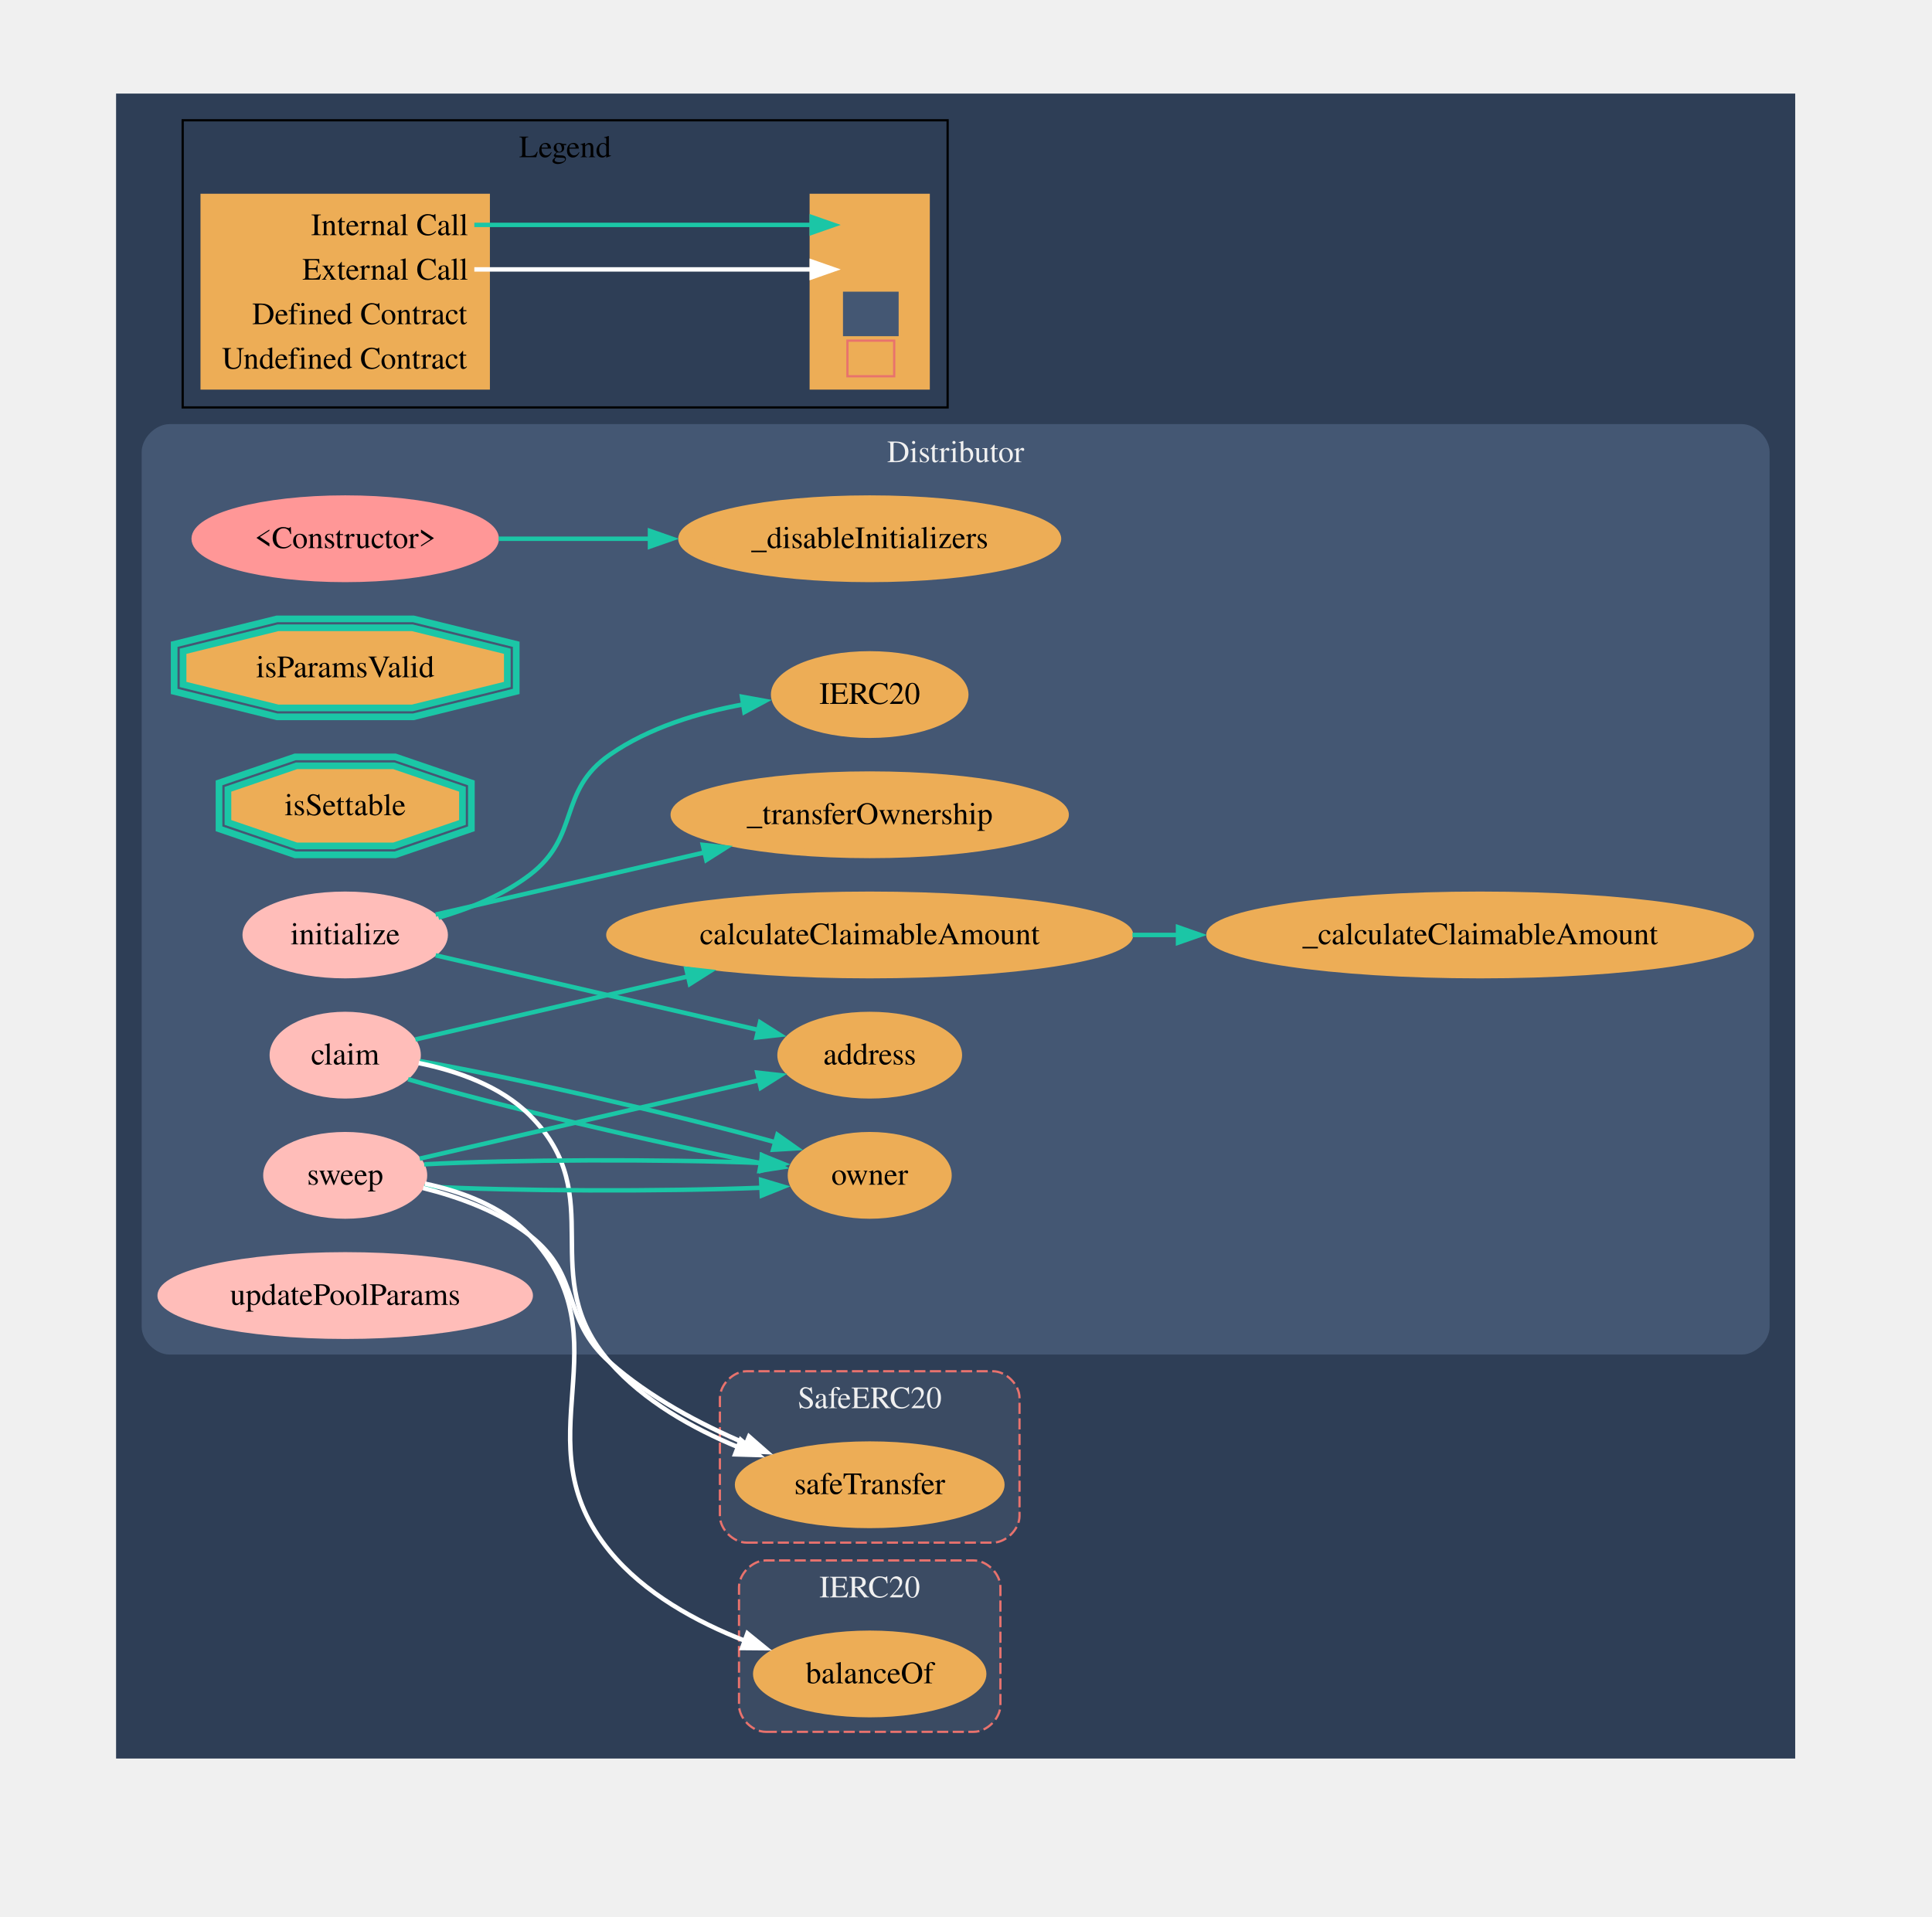
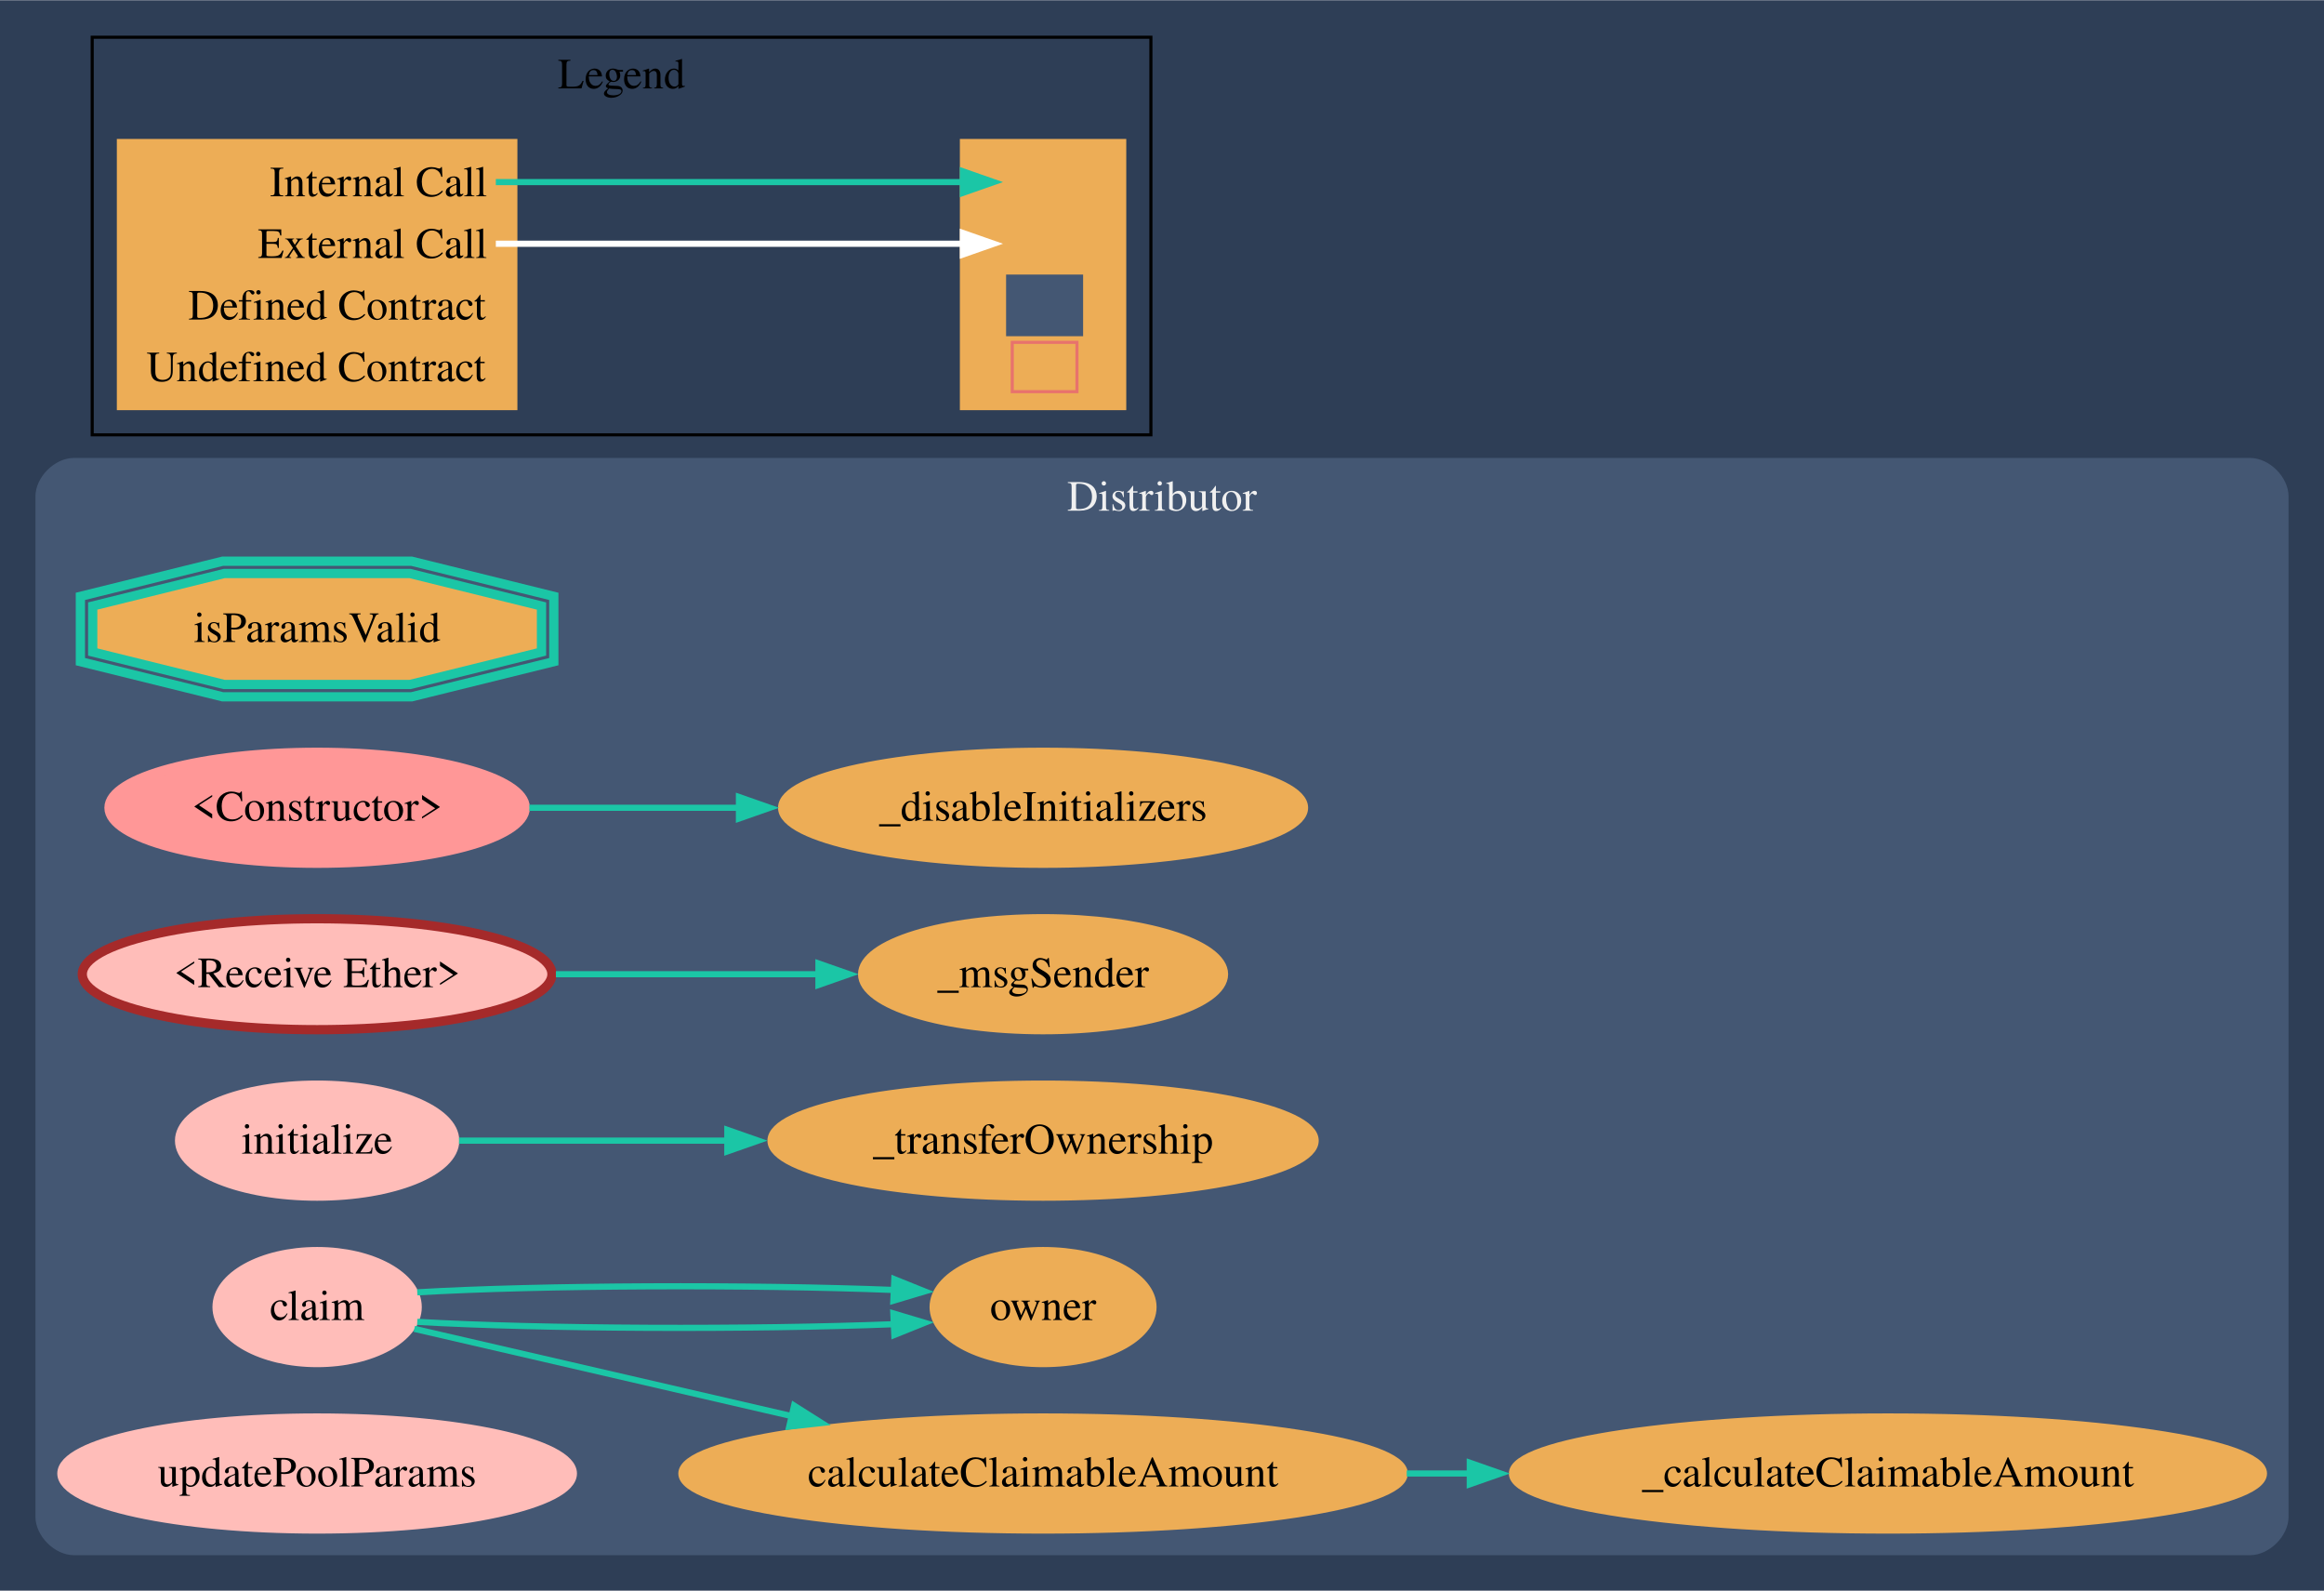
- <svg xmlns="http://www.w3.org/2000/svg" width="754pt" height="748pt" viewBox="0.00 0.00 754.24 748.00">
-   <g id="graph0" class="graph" transform="translate(48.79162,683.0385) scale(0.8691146)" data-name="G">
-     <polygon fill="#2e3e56" stroke="none" points="-4,4 -4,-744 750.24,-744 750.24,4 -4,4" style="" />
+ <svg xmlns="http://www.w3.org/2000/svg" width="754pt" height="516pt" viewBox="0.00 0.00 754.24 516.00">
+   <g id="graph0" class="graph" transform="translate(4,512) scale(1)" data-name="G">
+     <polygon fill="#2e3e56" stroke="none" points="-4,4 -4,-512 750.24,-512 750.24,4 -4,4" style="" />
    <g id="clust1" class="cluster" data-name="clusterDistributor">
-       <path fill="#445773" stroke="#445773" d="M20,-178C20,-178 726.24,-178 726.24,-178 732.24,-178 738.24,-184 738.24,-190 738.24,-190 738.24,-583 738.24,-583 738.24,-589 732.24,-595 726.24,-595 726.24,-595 20,-595 20,-595 14,-595 8,-589 8,-583 8,-583 8,-190 8,-190 8,-184 14,-178 20,-178" style="" />
-       <text text-anchor="middle" x="373.12" y="-578.4" font-family="Times,serif" font-size="14.00" fill="#f0f0f0" style="">Distributor</text>
+       <path fill="#445773" stroke="#445773" d="M20,-8C20,-8 726.24,-8 726.24,-8 732.24,-8 738.24,-14 738.24,-20 738.24,-20 738.24,-351 738.24,-351 738.24,-357 732.24,-363 726.24,-363 726.24,-363 20,-363 20,-363 14,-363 8,-357 8,-351 8,-351 8,-20 8,-20 8,-14 14,-8 20,-8" style="" />
+       <text text-anchor="middle" x="373.12" y="-346.4" font-family="Times,serif" font-size="14.00" fill="#f0f0f0" style="">Distributor</text>
    </g>
-     <g id="clust2" class="cluster" data-name="clusterSafeERC20">
-       <path fill="#3b4b63" stroke="#e8726d" stroke-dasharray="5,2" d="M279.23,-93C279.23,-93 389.81,-93 389.81,-93 395.81,-93 401.81,-99 401.81,-105 401.81,-105 401.81,-158 401.81,-158 401.81,-164 395.81,-170 389.81,-170 389.81,-170 279.23,-170 279.23,-170 273.23,-170 267.23,-164 267.23,-158 267.23,-158 267.23,-105 267.23,-105 267.23,-99 273.23,-93 279.23,-93" style="" />
-       <text text-anchor="middle" x="334.52" y="-153.4" font-family="Times,serif" font-size="14.00" fill="#f0f0f0" style="">SafeERC20</text>
+     <g id="clust2" class="cluster" data-name="cluster_01">
+       <polygon fill="#2e3e56" stroke="black" points="25.92,-371 25.92,-500 369.52,-500 369.52,-371 25.92,-371" style="" />
+       <text text-anchor="middle" x="197.72" y="-483.4" font-family="Times,serif" font-size="14.00" style="">Legend</text>
    </g>
-     <g id="clust3" class="cluster" data-name="clusterIERC20">
-       <path fill="#3b4b63" stroke="#e8726d" stroke-dasharray="5,2" d="M287.81,-8C287.81,-8 381.23,-8 381.23,-8 387.23,-8 393.23,-14 393.23,-20 393.23,-20 393.23,-73 393.23,-73 393.23,-79 387.23,-85 381.23,-85 381.23,-85 287.81,-85 287.81,-85 281.81,-85 275.81,-79 275.81,-73 275.81,-73 275.81,-20 275.81,-20 275.81,-14 281.81,-8 287.81,-8" style="" />
-       <text text-anchor="middle" x="334.52" y="-68.4" font-family="Times,serif" font-size="14.00" fill="#f0f0f0" style="">IERC20</text>
+     <g id="node1" class="node" pointer-events="visible" data-name="Distributor.isParamsValid">
+       <polygon fill="#edad56" stroke="#1bc6a6" stroke-width="3" points="171.74,-300.54 171.74,-315.46 129.08,-326 68.75,-326 26.09,-315.46 26.09,-300.54 68.75,-290 129.08,-290 171.74,-300.54" style="" />
+       <polygon fill="none" stroke="#1bc6a6" stroke-width="3" points="175.74,-297.41 175.74,-318.59 129.57,-330 68.27,-330 22.09,-318.59 22.09,-297.41 68.27,-286 129.57,-286 175.74,-297.41" style="" />
+       <text text-anchor="middle" x="98.92" y="-303.8" font-family="Times,serif" font-size="14.00" style="">isParamsValid</text>
    </g>
-     <g id="clust4" class="cluster" data-name="cluster_01">
-       <polygon fill="#2e3e56" stroke="black" points="25.92,-603 25.92,-732 369.52,-732 369.52,-603 25.92,-603" style="" />
-       <text text-anchor="middle" x="197.72" y="-715.4" font-family="Times,serif" font-size="14.00" style="">Legend</text>
+     <g id="node2" class="node" pointer-events="visible" data-name="Distributor.&lt;Constructor&gt;">
+       <ellipse fill="#ff9797" stroke="#ff9797" stroke-width="3" cx="98.92" cy="-250" rx="67.55" ry="18" style="" />
+       <text text-anchor="middle" x="98.92" y="-245.8" font-family="Times,serif" font-size="14.00" style="">&lt;Constructor&gt;</text>
    </g>
-     <g id="node1" class="node" pointer-events="visible" data-name="Distributor.&lt;Constructor&gt;">
-       <ellipse fill="#ff9797" stroke="#ff9797" stroke-width="3" cx="98.92" cy="-544" rx="67.55" ry="18" style="" />
-       <text text-anchor="middle" x="98.92" y="-539.8" font-family="Times,serif" font-size="14.00" style="">&lt;Constructor&gt;</text>
-     </g>
-     <g id="node10" class="node" pointer-events="visible" data-name="Distributor._disableInitializers">
-       <ellipse fill="#edad56" stroke="#edad56" stroke-width="3" cx="334.52" cy="-544" rx="84.52" ry="18" style="" />
-       <text text-anchor="middle" x="334.52" y="-539.8" font-family="Times,serif" font-size="14.00" style="">_disableInitializers</text>
+     <g id="node9" class="node" pointer-events="visible" data-name="Distributor._disableInitializers">
+       <ellipse fill="#edad56" stroke="#edad56" stroke-width="3" cx="334.52" cy="-250" rx="84.52" ry="18" style="" />
+       <text text-anchor="middle" x="334.52" y="-245.8" font-family="Times,serif" font-size="14.00" style="">_disableInitializers</text>
    </g>
    <g id="edge1" class="edge" data-name="Distributor.&lt;Constructor&gt;-&gt;Distributor._disableInitializers">
-       <path fill="none" stroke="#1bc6a6" stroke-width="2" d="M167.8,-544C189.07,-544 212.98,-544 235.88,-544" style="" />
-       <polygon fill="#1bc6a6" stroke="#1bc6a6" stroke-width="2" points="235.82,-547.5 245.82,-544 235.82,-540.5 235.82,-547.5" style="" />
+       <path fill="none" stroke="#1bc6a6" stroke-width="2" d="M167.8,-250C189.07,-250 212.98,-250 235.88,-250" style="" />
+       <polygon fill="#1bc6a6" stroke="#1bc6a6" stroke-width="2" points="235.82,-253.5 245.82,-250 235.82,-246.5 235.82,-253.5" style="" />
    </g>
-     <g id="node2" class="node" pointer-events="visible" data-name="Distributor.isParamsValid">
-       <polygon fill="#edad56" stroke="#1bc6a6" stroke-width="3" points="171.74,-478.54 171.74,-493.46 129.08,-504 68.75,-504 26.09,-493.46 26.09,-478.54 68.75,-468 129.08,-468 171.74,-478.54" style="" />
-       <polygon fill="none" stroke="#1bc6a6" stroke-width="3" points="175.74,-475.41 175.74,-496.59 129.57,-508 68.27,-508 22.09,-496.59 22.09,-475.41 68.27,-464 129.57,-464 175.74,-475.41" style="" />
-       <text text-anchor="middle" x="98.92" y="-481.8" font-family="Times,serif" font-size="14.00" style="">isParamsValid</text>
+     <g id="node3" class="node" pointer-events="visible" data-name="Distributor.&lt;Receive Ether&gt;">
+       <ellipse fill="#ffbdb9" stroke="brown" stroke-width="3" cx="98.92" cy="-196" rx="76.21" ry="18" style="" />
+       <text text-anchor="middle" x="98.92" y="-191.8" font-family="Times,serif" font-size="14.00" style="">&lt;Receive Ether&gt;</text>
    </g>
-     <g id="node3" class="node" pointer-events="visible" data-name="Distributor.isSettable">
-       <polygon fill="#edad56" stroke="#1bc6a6" stroke-width="3" points="151.59,-416.54 151.59,-431.46 120.73,-442 77.1,-442 46.25,-431.46 46.25,-416.54 77.1,-406 120.73,-406 151.59,-416.54" style="" />
-       <polygon fill="none" stroke="#1bc6a6" stroke-width="3" points="155.59,-413.69 155.59,-434.31 121.4,-446 76.43,-446 42.24,-434.31 42.24,-413.69 76.43,-402 121.4,-402 155.59,-413.69" style="" />
-       <text text-anchor="middle" x="98.92" y="-419.8" font-family="Times,serif" font-size="14.00" style="">isSettable</text>
+     <g id="node10" class="node" pointer-events="visible" data-name="Distributor._msgSender">
+       <ellipse fill="#edad56" stroke="#edad56" stroke-width="3" cx="334.52" cy="-196" rx="58.56" ry="18" style="" />
+       <text text-anchor="middle" x="334.52" y="-191.8" font-family="Times,serif" font-size="14.00" style="">_msgSender</text>
+     </g>
+     <g id="edge2" class="edge" data-name="Distributor.&lt;Receive Ether&gt;-&gt;Distributor._msgSender">
+       <path fill="none" stroke="#1bc6a6" stroke-width="2" d="M176.41,-196C203.85,-196 234.68,-196 261.71,-196" style="" />
+       <polygon fill="#1bc6a6" stroke="#1bc6a6" stroke-width="2" points="261.62,-199.5 271.62,-196 261.62,-192.5 261.62,-199.5" style="" />
    </g>
    <g id="node4" class="node" pointer-events="visible" data-name="Distributor.initialize">
-       <ellipse fill="#ffbdb9" stroke="#ffbdb9" stroke-width="3" cx="98.92" cy="-366" rx="44.64" ry="18" style="" />
-       <text text-anchor="middle" x="98.92" y="-361.8" font-family="Times,serif" font-size="14.00" style="">initialize</text>
+       <ellipse fill="#ffbdb9" stroke="#ffbdb9" stroke-width="3" cx="98.92" cy="-142" rx="44.64" ry="18" style="" />
+       <text text-anchor="middle" x="98.92" y="-137.8" font-family="Times,serif" font-size="14.00" style="">initialize</text>
    </g>
-     <g id="node11" class="node" pointer-events="visible" data-name="Distributor.address">
-       <ellipse fill="#edad56" stroke="#edad56" stroke-width="3" cx="334.52" cy="-312" rx="40" ry="18" style="" />
-       <text text-anchor="middle" x="334.52" y="-307.8" font-family="Times,serif" font-size="14.00" style="">address</text>
-     </g>
-     <g id="edge2" class="edge" data-name="Distributor.initialize-&gt;Distributor.address">
-       <path fill="none" stroke="#1bc6a6" stroke-width="2" d="M139.54,-356.84C179.62,-347.58 241.64,-333.24 284.72,-323.28" style="" />
-       <polygon fill="#1bc6a6" stroke="#1bc6a6" stroke-width="2" points="285.26,-326.75 294.21,-321.09 283.68,-319.93 285.26,-326.75" style="" />
-     </g>
-     <g id="node12" class="node" pointer-events="visible" data-name="Distributor._transferOwnership">
-       <ellipse fill="#edad56" stroke="#edad56" stroke-width="3" cx="334.52" cy="-420" rx="87.96" ry="18" style="" />
-       <text text-anchor="middle" x="334.52" y="-415.8" font-family="Times,serif" font-size="14.00" style="">_transferOwnership</text>
+     <g id="node11" class="node" pointer-events="visible" data-name="Distributor._transferOwnership">
+       <ellipse fill="#edad56" stroke="#edad56" stroke-width="3" cx="334.52" cy="-142" rx="87.96" ry="18" style="" />
+       <text text-anchor="middle" x="334.52" y="-137.8" font-family="Times,serif" font-size="14.00" style="">_transferOwnership</text>
    </g>
    <g id="edge3" class="edge" data-name="Distributor.initialize-&gt;Distributor._transferOwnership">
-       <path fill="none" stroke="#1bc6a6" stroke-width="2" d="M139.54,-375.16C172.55,-382.79 220.44,-393.86 260.37,-403.09" style="" />
-       <polygon fill="#1bc6a6" stroke="#1bc6a6" stroke-width="2" points="259.55,-406.49 270.08,-405.34 261.13,-399.67 259.55,-406.49" style="" />
-     </g>
-     <g id="node13" class="node" pointer-events="visible" data-name="Distributor.IERC20">
-       <ellipse fill="#edad56" stroke="#edad56" stroke-width="3" cx="334.52" cy="-474" rx="42.88" ry="18" style="" />
-       <text text-anchor="middle" x="334.52" y="-469.8" font-family="Times,serif" font-size="14.00" style="">IERC20</text>
-     </g>
-     <g id="edge4" class="edge" data-name="Distributor.initialize-&gt;Distributor.IERC20">
-       <path fill="none" stroke="#1bc6a6" stroke-width="2" d="M140.83,-373.76C154.81,-377.83 169.92,-383.93 181.83,-393 204.79,-410.47 194.13,-430.57 217.83,-447 235.37,-459.15 257.62,-465.89 277.91,-469.61" style="" />
-       <polygon fill="#1bc6a6" stroke="#1bc6a6" stroke-width="2" points="277.15,-473.03 287.58,-471.13 278.24,-466.12 277.15,-473.03" style="" />
+       <path fill="none" stroke="#1bc6a6" stroke-width="2" d="M144.96,-142C169.78,-142 201.67,-142 232.14,-142" style="" />
+       <polygon fill="#1bc6a6" stroke="#1bc6a6" stroke-width="2" points="232.05,-145.5 242.05,-142 232.05,-138.5 232.05,-145.5" style="" />
    </g>
    <g id="node5" class="node" pointer-events="visible" data-name="Distributor.claim">
-       <ellipse fill="#ffbdb9" stroke="#ffbdb9" stroke-width="3" cx="98.92" cy="-312" rx="32.47" ry="18" style="" />
-       <text text-anchor="middle" x="98.92" y="-307.8" font-family="Times,serif" font-size="14.00" style="">claim</text>
+       <ellipse fill="#ffbdb9" stroke="#ffbdb9" stroke-width="3" cx="98.92" cy="-88" rx="32.47" ry="18" style="" />
+       <text text-anchor="middle" x="98.92" y="-83.8" font-family="Times,serif" font-size="14.00" style="">claim</text>
    </g>
-     <g id="node8" class="node" pointer-events="visible" data-name="Distributor.calculateClaimableAmount">
-       <ellipse fill="#edad56" stroke="#edad56" stroke-width="3" cx="334.52" cy="-366" rx="116.88" ry="18" style="" />
-       <text text-anchor="middle" x="334.52" y="-361.8" font-family="Times,serif" font-size="14.00" style="">calculateClaimableAmount</text>
+     <g id="node7" class="node" pointer-events="visible" data-name="Distributor.calculateClaimableAmount">
+       <ellipse fill="#edad56" stroke="#edad56" stroke-width="3" cx="334.52" cy="-34" rx="116.88" ry="18" style="" />
+       <text text-anchor="middle" x="334.52" y="-29.8" font-family="Times,serif" font-size="14.00" style="">calculateClaimableAmount</text>
    </g>
-     <g id="edge5" class="edge" data-name="Distributor.claim-&gt;Distributor.calculateClaimableAmount">
-       <path fill="none" stroke="#1bc6a6" stroke-width="2" d="M130.46,-319.06C161.46,-326.23 210.78,-337.63 253.04,-347.4" style="" />
-       <polygon fill="#1bc6a6" stroke="#1bc6a6" stroke-width="2" points="252.14,-350.78 262.67,-349.62 253.72,-343.96 252.14,-350.78" style="" />
+     <g id="edge4" class="edge" data-name="Distributor.claim-&gt;Distributor.calculateClaimableAmount">
+       <path fill="none" stroke="#1bc6a6" stroke-width="2" d="M130.46,-80.94C161.46,-73.77 210.78,-62.37 253.04,-52.6" style="" />
+       <polygon fill="#1bc6a6" stroke="#1bc6a6" stroke-width="2" points="253.72,-56.04 262.67,-50.38 252.14,-49.22 253.72,-56.04" style="" />
    </g>
-     <g id="node14" class="node" pointer-events="visible" data-name="Distributor.owner">
-       <ellipse fill="#edad56" stroke="#edad56" stroke-width="3" cx="334.52" cy="-258" rx="35.34" ry="18" style="" />
-       <text text-anchor="middle" x="334.52" y="-253.8" font-family="Times,serif" font-size="14.00" style="">owner</text>
+     <g id="node12" class="node" pointer-events="visible" data-name="Distributor.owner">
+       <ellipse fill="#edad56" stroke="#edad56" stroke-width="3" cx="334.52" cy="-88" rx="35.34" ry="18" style="" />
+       <text text-anchor="middle" x="334.52" y="-83.8" font-family="Times,serif" font-size="14.00" style="">owner</text>
    </g>
-     <g id="edge7" class="edge" data-name="Distributor.claim-&gt;Distributor.owner">
-       <path fill="none" stroke="#1bc6a6" stroke-width="2" d="M127.17,-301.18C166.01,-289.63 237.85,-272.68 285.67,-263.49" style="" />
-       <polygon fill="#1bc6a6" stroke="#1bc6a6" stroke-width="2" points="286.3,-266.93 295.5,-261.67 285.03,-260.05 286.3,-266.93" style="" />
+     <g id="edge5" class="edge" data-name="Distributor.claim-&gt;Distributor.owner">
+       <path fill="none" stroke="#1bc6a6" stroke-width="2" d="M131.42,-83.21C171.21,-80.88 240.03,-80.63 286.16,-82.45" style="" />
+       <polygon fill="#1bc6a6" stroke="#1bc6a6" stroke-width="2" points="285.93,-85.94 296.08,-82.91 286.25,-78.95 285.93,-85.94" style="" />
    </g>
-     <g id="edge8" class="edge" data-name="Distributor.claim-&gt;Distributor.owner">
-       <path fill="none" stroke="#1bc6a6" stroke-width="2" d="M132.4,-309.34C174.14,-302.07 246.63,-285.46 292.24,-272.84" style="" />
-       <polygon fill="#1bc6a6" stroke="#1bc6a6" stroke-width="2" points="293.05,-276.25 301.71,-270.14 291.13,-269.51 293.05,-276.25" style="" />
+     <g id="edge6" class="edge" data-name="Distributor.claim-&gt;Distributor.owner">
+       <path fill="none" stroke="#1bc6a6" stroke-width="2" d="M131.42,-92.79C171.21,-95.12 240.03,-95.37 286.16,-93.55" style="" />
+       <polygon fill="#1bc6a6" stroke="#1bc6a6" stroke-width="2" points="286.25,-97.05 296.08,-93.09 285.93,-90.06 286.25,-97.05" style="" />
    </g>
-     <g id="node15" class="node" pointer-events="visible" data-name="SafeERC20.safeTransfer">
-       <ellipse fill="#edad56" stroke="#edad56" stroke-width="3" cx="334.52" cy="-119" rx="59.08" ry="18" style="" />
-       <text text-anchor="middle" x="334.52" y="-114.8" font-family="Times,serif" font-size="14.00" style="">safeTransfer</text>
+     <g id="node6" class="node" pointer-events="visible" data-name="Distributor.updatePoolParams">
+       <ellipse fill="#ffbdb9" stroke="#ffbdb9" stroke-width="3" cx="98.92" cy="-34" rx="82.83" ry="18" style="" />
+       <text text-anchor="middle" x="98.92" y="-29.8" font-family="Times,serif" font-size="14.00" style="">updatePoolParams</text>
    </g>
-     <g id="edge6" class="edge" data-name="Distributor.claim-&gt;SafeERC20.safeTransfer">
-       <path fill="none" stroke="white" stroke-width="2" d="M131.94,-308.45C148.79,-305.02 168.63,-298.27 181.83,-285 218.42,-248.24 183.62,-212.98 217.83,-174 233.04,-156.67 254.9,-144.36 275.53,-135.84" style="" />
-       <polygon fill="white" stroke="white" stroke-width="2" points="276.57,-139.19 284.65,-132.34 274.06,-132.66 276.57,-139.19" style="" />
+     <g id="node8" class="node" pointer-events="visible" data-name="Distributor._calculateClaimableAmount">
+       <ellipse fill="#edad56" stroke="#edad56" stroke-width="3" cx="608.72" cy="-34" rx="121.53" ry="18" style="" />
+       <text text-anchor="middle" x="608.72" y="-29.8" font-family="Times,serif" font-size="14.00" style="">_calculateClaimableAmount</text>
    </g>
-     <g id="node6" class="node" pointer-events="visible" data-name="Distributor.sweep">
-       <ellipse fill="#ffbdb9" stroke="#ffbdb9" stroke-width="3" cx="98.92" cy="-258" rx="35.34" ry="18" style="" />
-       <text text-anchor="middle" x="98.92" y="-253.8" font-family="Times,serif" font-size="14.00" style="">sweep</text>
+     <g id="edge7" class="edge" data-name="Distributor.calculateClaimableAmount-&gt;Distributor._calculateClaimableAmount">
+       <path fill="none" stroke="#1bc6a6" stroke-width="2" d="M452.54,-34C459.39,-34 466.3,-34 473.21,-34" style="" />
+       <polygon fill="#1bc6a6" stroke="#1bc6a6" stroke-width="2" points="473.01,-37.5 483.01,-34 473.01,-30.5 473.01,-37.5" style="" />
    </g>
-     <g id="edge10" class="edge" data-name="Distributor.sweep-&gt;Distributor.address">
-       <path fill="none" stroke="#1bc6a6" stroke-width="2" d="M132.4,-265.51C171.96,-274.65 239.17,-290.19 284.9,-300.76" style="" />
-       <polygon fill="#1bc6a6" stroke="#1bc6a6" stroke-width="2" points="284,-304.15 294.53,-302.99 285.58,-297.33 284,-304.15" style="" />
+     <g id="node13" class="node" pointer-events="visible" data-name="key">
+       <polygon fill="#edad56" stroke="none" stroke-width="3" points="163.92,-467 33.92,-467 33.92,-379 163.92,-379 163.92,-467" style="" />
+       <text text-anchor="start" x="83.55" y="-448.4" font-family="Times,serif" font-size="14.00" style="">Internal Call</text>
+       <text text-anchor="start" x="79.66" y="-428.4" font-family="Times,serif" font-size="14.00" style="">External Call</text>
+       <text text-anchor="start" x="57.12" y="-408.4" font-family="Times,serif" font-size="14.00" style="">Defined Contract</text>
+       <text text-anchor="start" x="43.52" y="-388.4" font-family="Times,serif" font-size="14.00" style="">Undefined Contract</text>
    </g>
-     <g id="edge12" class="edge" data-name="Distributor.sweep-&gt;Distributor.owner">
-       <path fill="none" stroke="#1bc6a6" stroke-width="2" d="M134.39,-253.04C174.5,-250.87 240.97,-250.67 285.97,-252.44" style="" />
-       <polygon fill="#1bc6a6" stroke="#1bc6a6" stroke-width="2" points="285.74,-255.93 295.89,-252.9 286.06,-248.94 285.74,-255.93" style="" />
+     <g id="node14" class="node" pointer-events="visible" data-name="key2">
+       <polygon fill="#edad56" stroke="none" stroke-width="3" points="361.52,-467 307.52,-467 307.52,-379 361.52,-379 361.52,-467" style="" />
+       <text text-anchor="start" x="324.52" y="-448.4" font-family="Times,serif" font-size="14.00" style="">   </text>
+       <text text-anchor="start" x="324.52" y="-428.4" font-family="Times,serif" font-size="14.00" style="">   </text>
+       <polygon fill="#445773" stroke="none" points="322.52,-403 322.52,-423 347.52,-423 347.52,-403 322.52,-403" style="" />
+       <text text-anchor="start" x="324.52" y="-408.4" font-family="Times,serif" font-size="14.00" style="">   </text>
+       <polygon fill="none" stroke="#e8726d" points="324.52,-385 324.52,-401 345.52,-401 345.52,-385 324.52,-385" style="" />
    </g>
-     <g id="edge13" class="edge" data-name="Distributor.sweep-&gt;Distributor.owner">
-       <path fill="none" stroke="#1bc6a6" stroke-width="2" d="M134.39,-262.96C174.5,-265.13 240.97,-265.33 285.97,-263.56" style="" />
-       <polygon fill="#1bc6a6" stroke="#1bc6a6" stroke-width="2" points="286.06,-267.06 295.89,-263.1 285.74,-260.07 286.06,-267.06" style="" />
+     <g id="edge8" class="edge" data-name="key-&gt;key2">
+       <path fill="none" stroke="#1bc6a6" stroke-width="2" d="M156.92,-453C225.64,-453 245.95,-453 308.81,-453" style="" />
+       <polygon fill="#1bc6a6" stroke="#1bc6a6" stroke-width="2" points="308.49,-456.5 318.49,-453 308.49,-449.5 308.49,-456.5" style="" />
    </g>
-     <g id="edge11" class="edge" data-name="Distributor.sweep-&gt;SafeERC20.safeTransfer">
-       <path fill="none" stroke="white" stroke-width="2" d="M133.93,-252.3C149.73,-248.35 168.02,-241.78 181.83,-231 205.45,-212.56 195.42,-193.88 217.83,-174 235.5,-158.33 258.4,-146.2 279.17,-137.37" style="" />
-       <polygon fill="white" stroke="white" stroke-width="2" points="280.33,-140.67 288.29,-133.68 277.7,-134.18 280.33,-140.67" style="" />
-     </g>
-     <g id="node16" class="node" pointer-events="visible" data-name="IERC20.balanceOf">
-       <ellipse fill="#edad56" stroke="#edad56" stroke-width="3" cx="334.52" cy="-34" rx="50.92" ry="18" style="" />
-       <text text-anchor="middle" x="334.52" y="-29.8" font-family="Times,serif" font-size="14.00" style="">balanceOf</text>
-     </g>
-     <g id="edge9" class="edge" data-name="Distributor.sweep-&gt;IERC20.balanceOf">
-       <path fill="none" stroke="white" stroke-width="2" d="M134.75,-254.28C151.13,-250.78 169.68,-244.03 181.83,-231 226.23,-183.38 176.51,-139.31 217.83,-89 233.3,-70.17 256.73,-57.38 278.47,-48.91" style="" />
-       <polygon fill="white" stroke="white" stroke-width="2" points="279.58,-52.23 287.8,-45.55 277.21,-45.64 279.58,-52.23" style="" />
-     </g>
-     <g id="node7" class="node" pointer-events="visible" data-name="Distributor.updatePoolParams">
-       <ellipse fill="#ffbdb9" stroke="#ffbdb9" stroke-width="3" cx="98.92" cy="-204" rx="82.83" ry="18" style="" />
-       <text text-anchor="middle" x="98.92" y="-199.8" font-family="Times,serif" font-size="14.00" style="">updatePoolParams</text>
-     </g>
-     <g id="node9" class="node" pointer-events="visible" data-name="Distributor._calculateClaimableAmount">
-       <ellipse fill="#edad56" stroke="#edad56" stroke-width="3" cx="608.72" cy="-366" rx="121.53" ry="18" style="" />
-       <text text-anchor="middle" x="608.72" y="-361.8" font-family="Times,serif" font-size="14.00" style="">_calculateClaimableAmount</text>
-     </g>
-     <g id="edge14" class="edge" data-name="Distributor.calculateClaimableAmount-&gt;Distributor._calculateClaimableAmount">
-       <path fill="none" stroke="#1bc6a6" stroke-width="2" d="M452.54,-366C459.39,-366 466.3,-366 473.21,-366" style="" />
-       <polygon fill="#1bc6a6" stroke="#1bc6a6" stroke-width="2" points="473.01,-369.5 483.01,-366 473.01,-362.5 473.01,-369.5" style="" />
-     </g>
-     <g id="node17" class="node" pointer-events="visible" data-name="key">
-       <polygon fill="#edad56" stroke="none" stroke-width="3" points="163.92,-699 33.92,-699 33.92,-611 163.92,-611 163.92,-699" style="" />
-       <text text-anchor="start" x="83.55" y="-680.4" font-family="Times,serif" font-size="14.00" style="">Internal Call</text>
-       <text text-anchor="start" x="79.66" y="-660.4" font-family="Times,serif" font-size="14.00" style="">External Call</text>
-       <text text-anchor="start" x="57.12" y="-640.4" font-family="Times,serif" font-size="14.00" style="">Defined Contract</text>
-       <text text-anchor="start" x="43.52" y="-620.4" font-family="Times,serif" font-size="14.00" style="">Undefined Contract</text>
-     </g>
-     <g id="node18" class="node" pointer-events="visible" data-name="key2">
-       <polygon fill="#edad56" stroke="none" stroke-width="3" points="361.52,-699 307.52,-699 307.52,-611 361.52,-611 361.52,-699" style="" />
-       <text text-anchor="start" x="324.52" y="-680.4" font-family="Times,serif" font-size="14.00" style="">   </text>
-       <text text-anchor="start" x="324.52" y="-660.4" font-family="Times,serif" font-size="14.00" style="">   </text>
-       <polygon fill="#445773" stroke="none" points="322.52,-635 322.52,-655 347.52,-655 347.52,-635 322.52,-635" style="" />
-       <text text-anchor="start" x="324.52" y="-640.4" font-family="Times,serif" font-size="14.00" style="">   </text>
-       <polygon fill="none" stroke="#e8726d" points="324.52,-617 324.52,-633 345.52,-633 345.52,-617 324.52,-617" style="" />
-     </g>
-     <g id="edge15" class="edge" data-name="key-&gt;key2">
-       <path fill="none" stroke="#1bc6a6" stroke-width="2" d="M156.92,-685C225.64,-685 245.95,-685 308.81,-685" style="" />
-       <polygon fill="#1bc6a6" stroke="#1bc6a6" stroke-width="2" points="308.49,-688.5 318.49,-685 308.49,-681.5 308.49,-688.5" style="" />
-     </g>
-     <g id="edge16" class="edge" data-name="key-&gt;key2">
-       <path fill="none" stroke="white" stroke-width="2" d="M156.92,-665C225.64,-665 245.95,-665 308.81,-665" style="" />
-       <polygon fill="white" stroke="white" stroke-width="2" points="308.49,-668.5 318.49,-665 308.49,-661.5 308.49,-668.5" style="" />
+     <g id="edge9" class="edge" data-name="key-&gt;key2">
+       <path fill="none" stroke="white" stroke-width="2" d="M156.92,-433C225.64,-433 245.95,-433 308.81,-433" style="" />
+       <polygon fill="white" stroke="white" stroke-width="2" points="308.49,-436.5 318.49,-433 308.49,-429.5 308.49,-436.5" style="" />
    </g>
  </g>
</svg>
